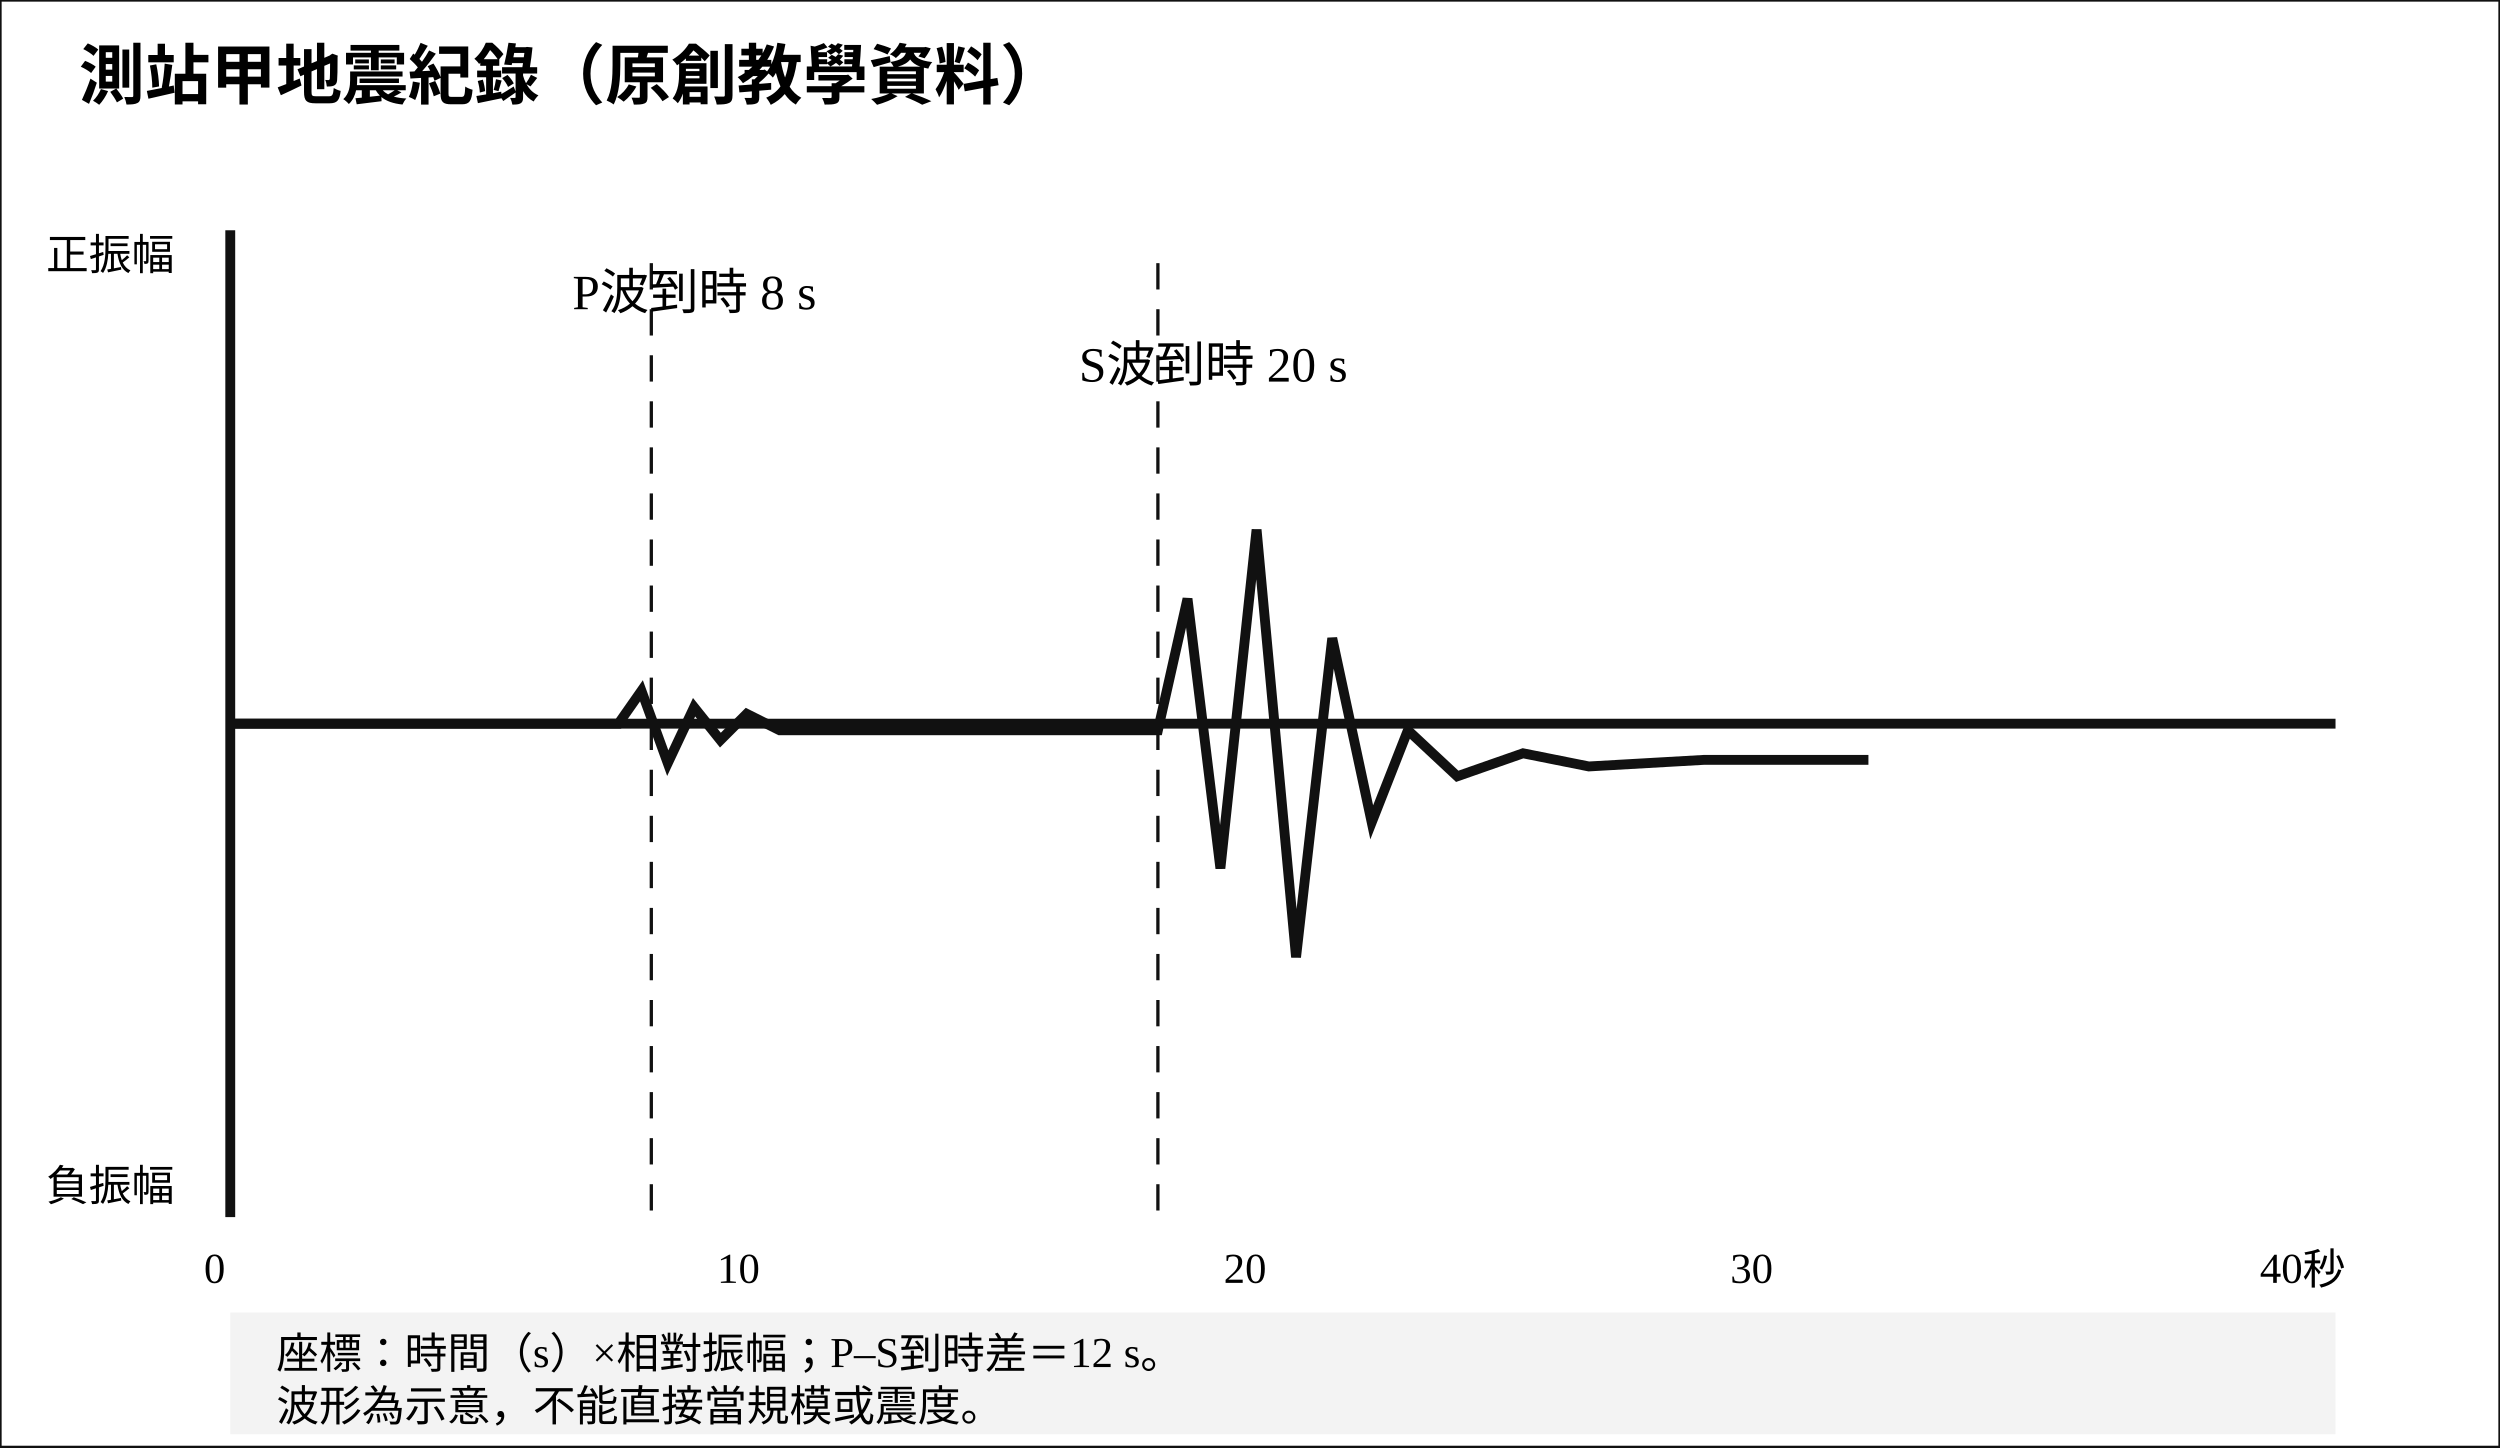
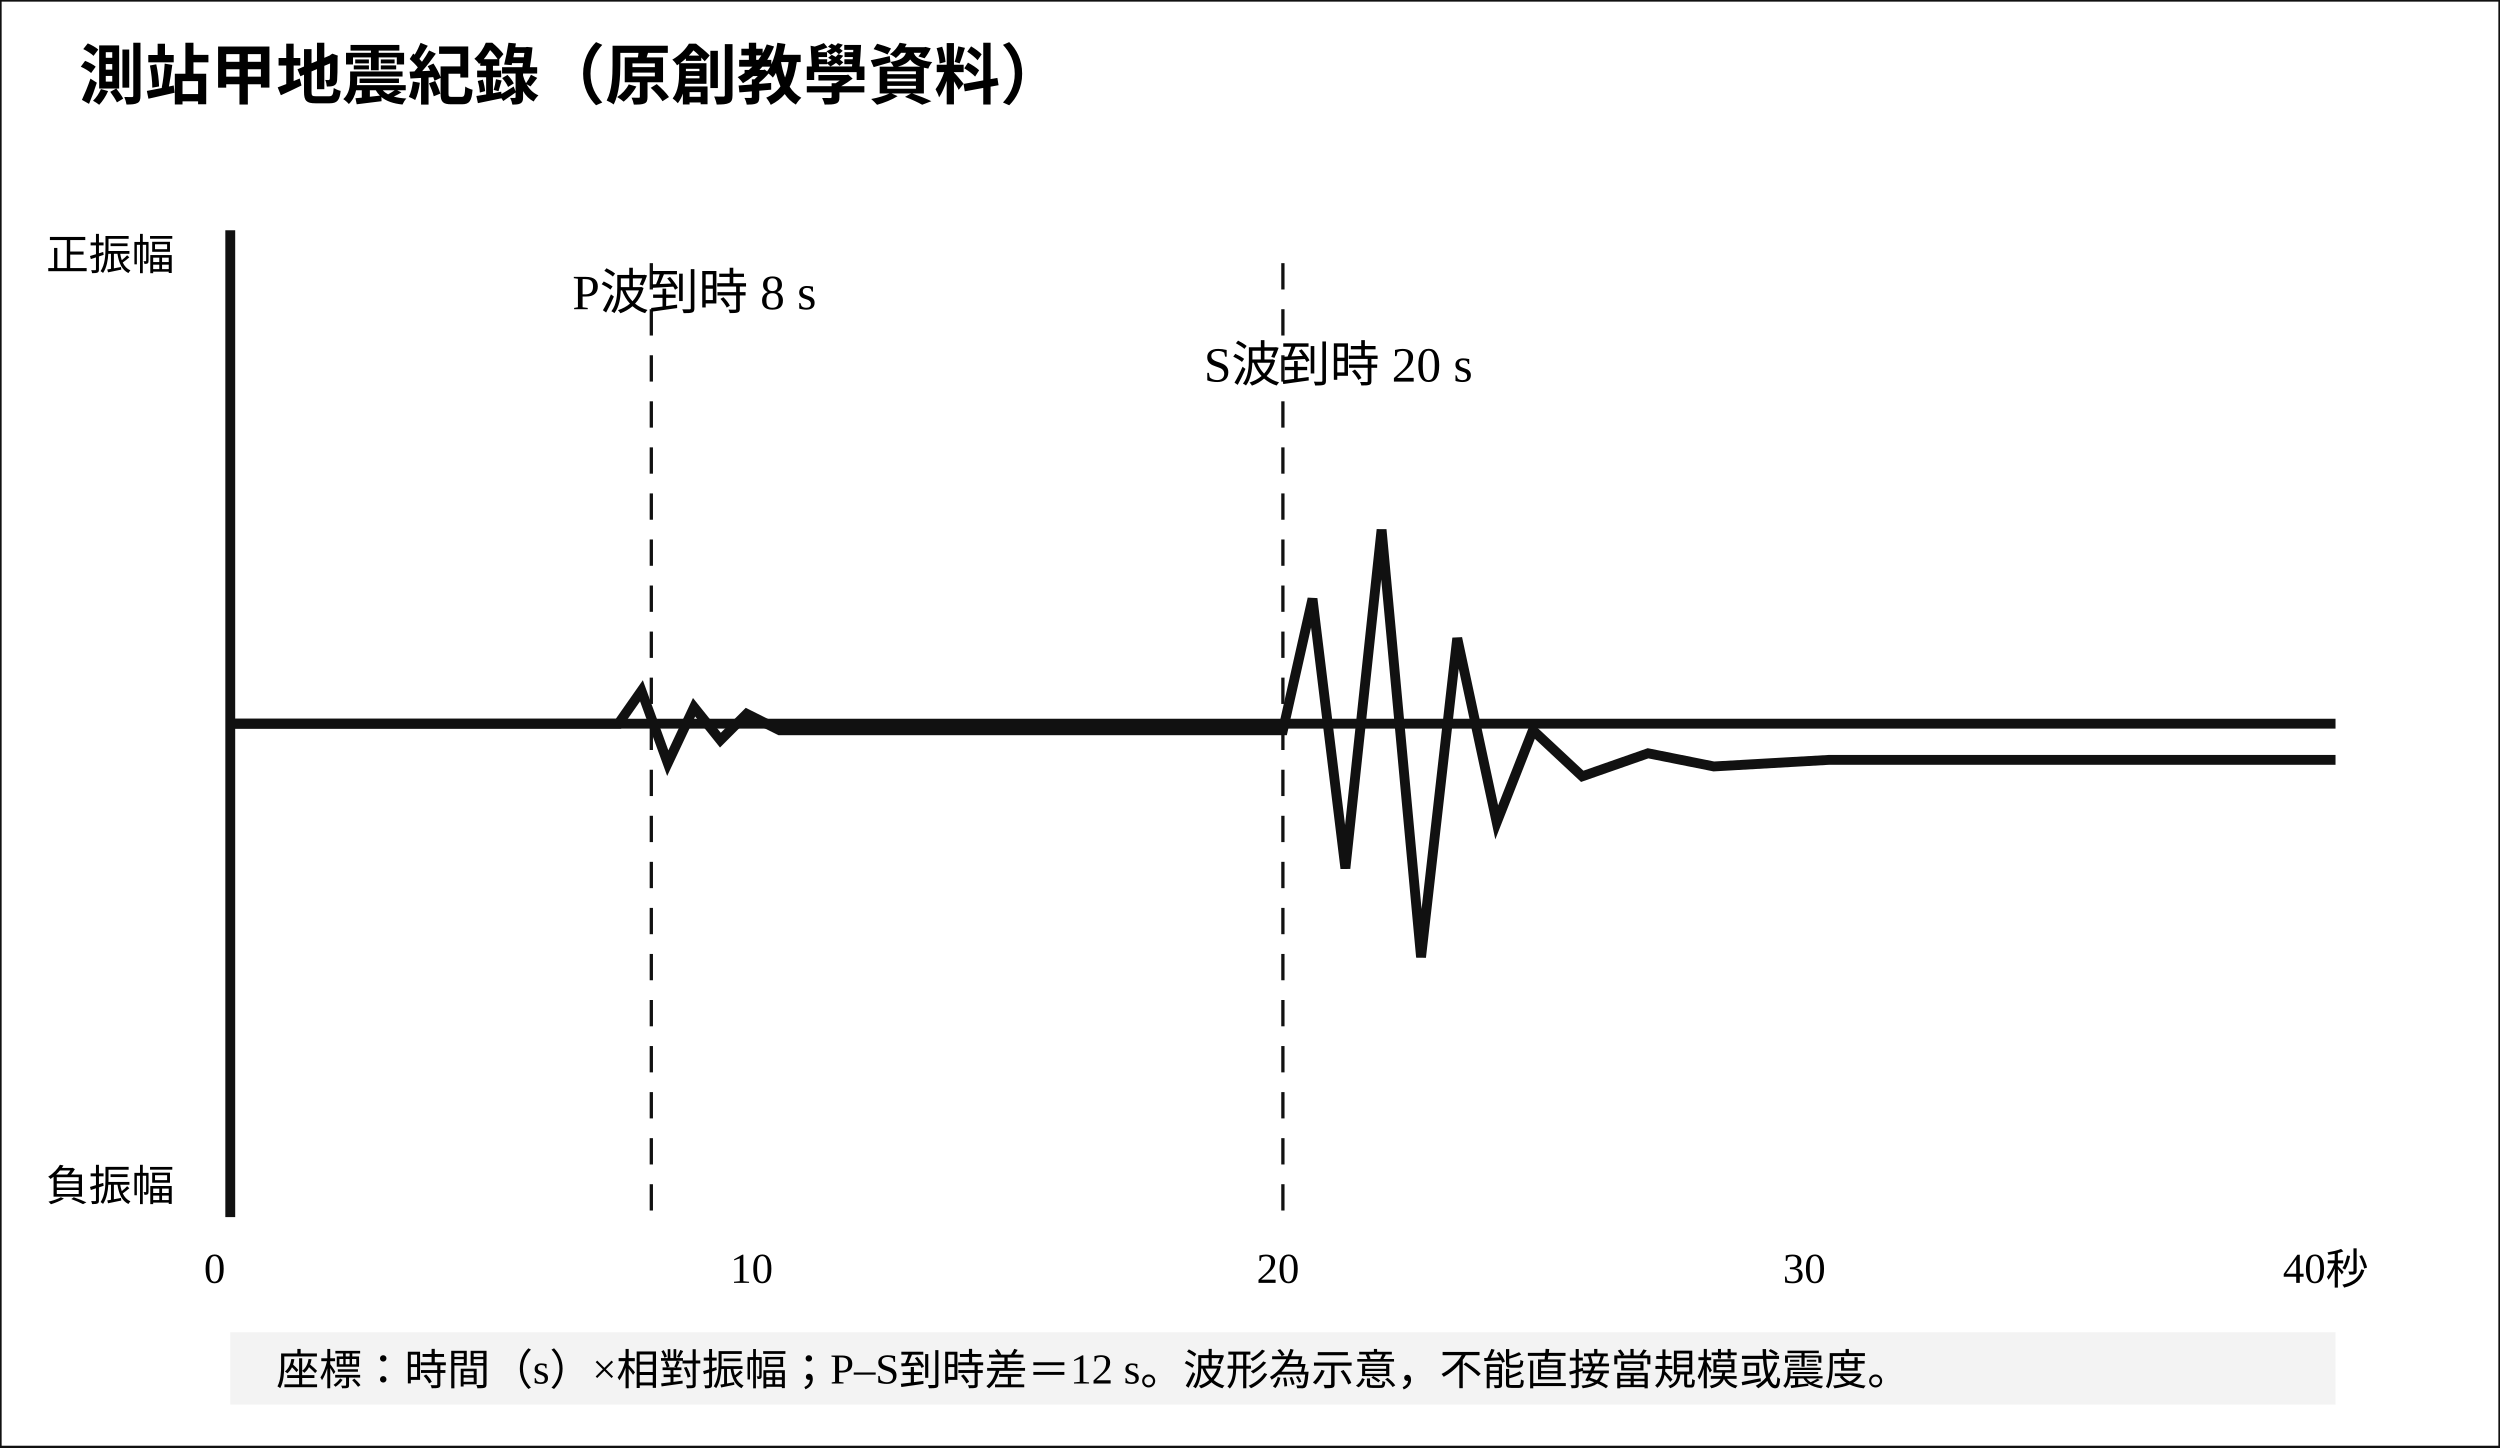
<svg xmlns="http://www.w3.org/2000/svg" viewBox="0 0 760 440" role="img" aria-labelledby="title desc">
  <rect width="760" height="440" fill="#fff" stroke="#111" />
  <text x="24" y="30" font-size="20" font-weight="700">測站甲地震紀錄（原創教學資料）</text>
  <path d="M70 220h640M70 370V70" stroke="#111" stroke-width="3" />
-   <path d="M70 220h118l7-10 8 22 8-17 8 10 8-8 10 5h115l9-40 10 82 11-103 12 130 11-97 12 56 11-28 15 14 20-7 20 4 35-2 50 0" fill="none" stroke="#111" stroke-width="3" />
-   <path d="M198 80v290M352 80v290" stroke="#111" stroke-dasharray="8 6" />
+   <path d="M70 220h118l7-10 8 22 8-17 8 10 8-8 10 5h153l9-40 10 82 11-103 12 130 11-97 12 56 11-28 15 14 20-7 20 4 35-2h154" fill="none" stroke="#111" stroke-width="3" />
+   <path d="M198 80v290M390 80v290" stroke="#111" stroke-dasharray="8 6" />
  <text x="174" y="94" font-size="15">P波到時 8 s</text>
-   <text x="328" y="116" font-size="15">S波到時 20 s</text>
+   <text x="366" y="116" font-size="15">S波到時 20 s</text>
  <g font-size="13">
    <text x="62" y="390">0</text>
-     <text x="218" y="390">10</text>
-     <text x="372" y="390">20</text>
-     <text x="526" y="390">30</text>
-     <text x="687" y="390">40秒</text>
+     <text x="222" y="390">10</text>
+     <text x="382" y="390">20</text>
+     <text x="542" y="390">30</text>
+     <text x="694" y="390">40秒</text>
    <text x="14" y="82">正振幅</text>
    <text x="14" y="365">負振幅</text>
  </g>
-   <rect x="70" y="399" width="640" height="37" fill="#f3f3f3" />
-   <g font-size="13">
-     <text x="84" y="416">座標：時間（s）×相對振幅；P–S到時差＝12 s。</text>
-     <text x="84" y="432">波形為示意，不能直接當規模或震度。</text>
-   </g>
+   <rect x="70" y="405" width="640" height="22" fill="#f3f3f3" />
+   <text x="84" y="421" font-size="13">座標：時間（s）×相對振幅；P–S到時差＝12 s。波形為示意，不能直接當規模或震度。</text>
</svg>
